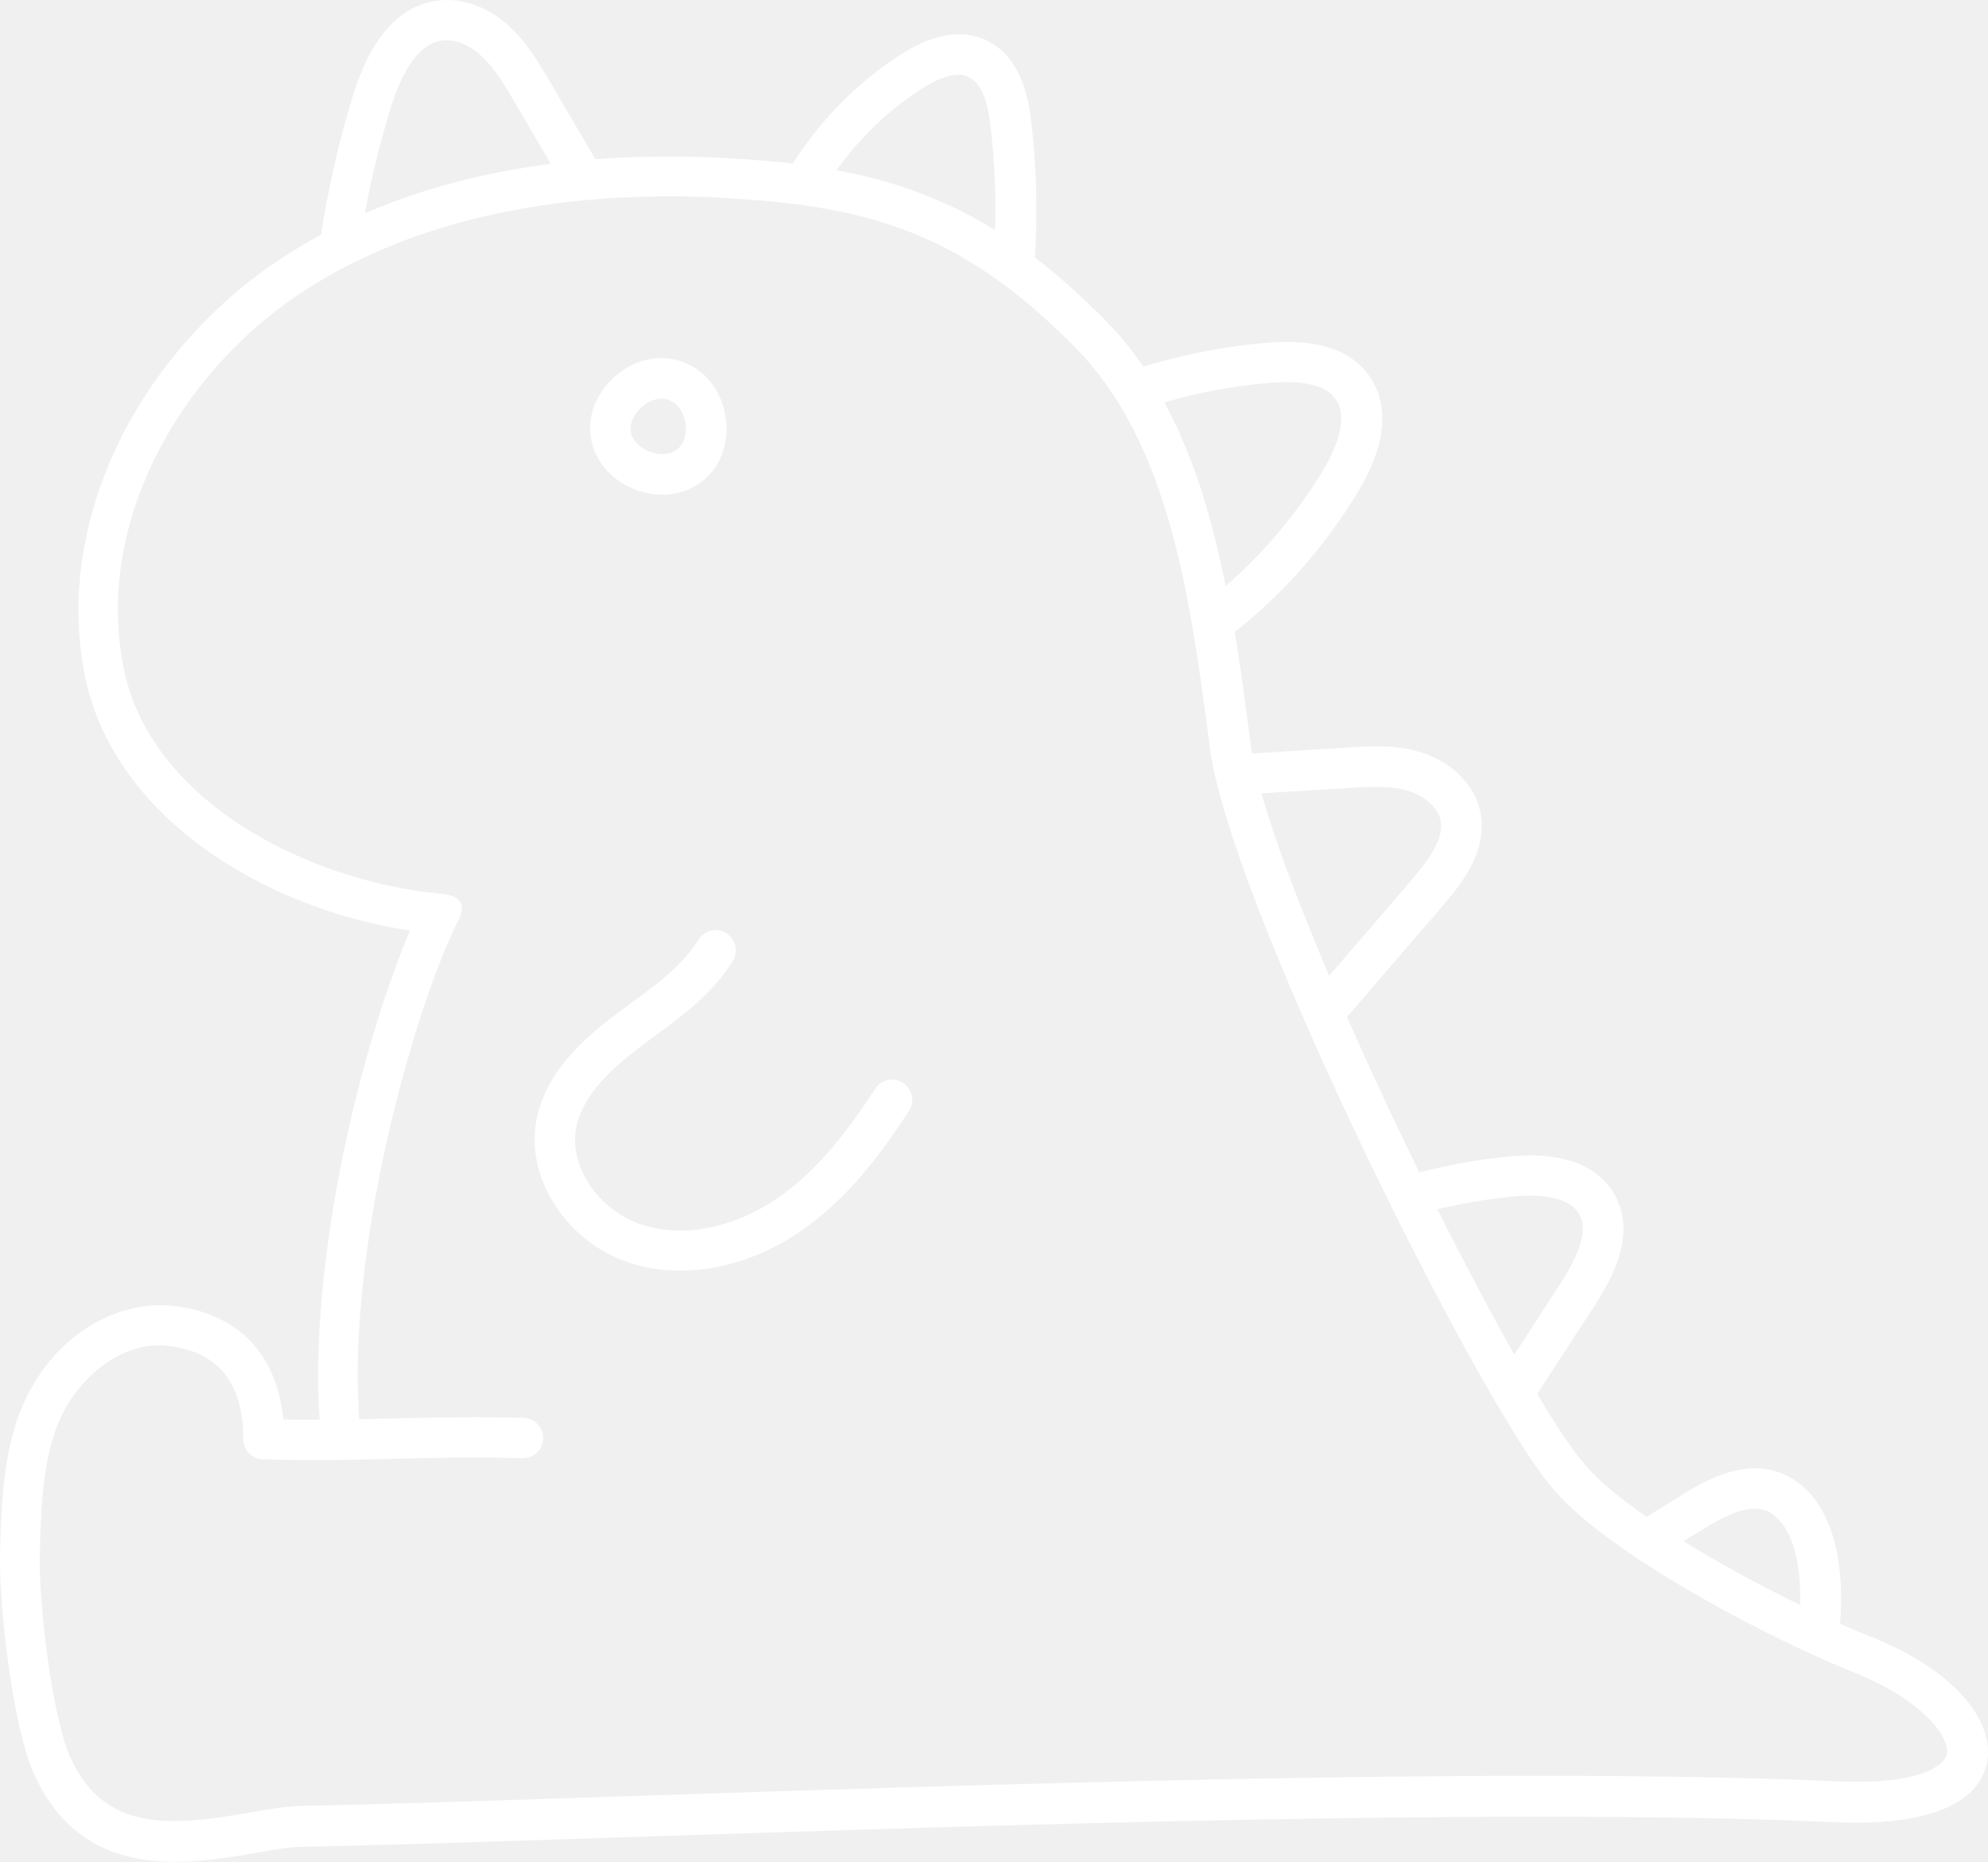
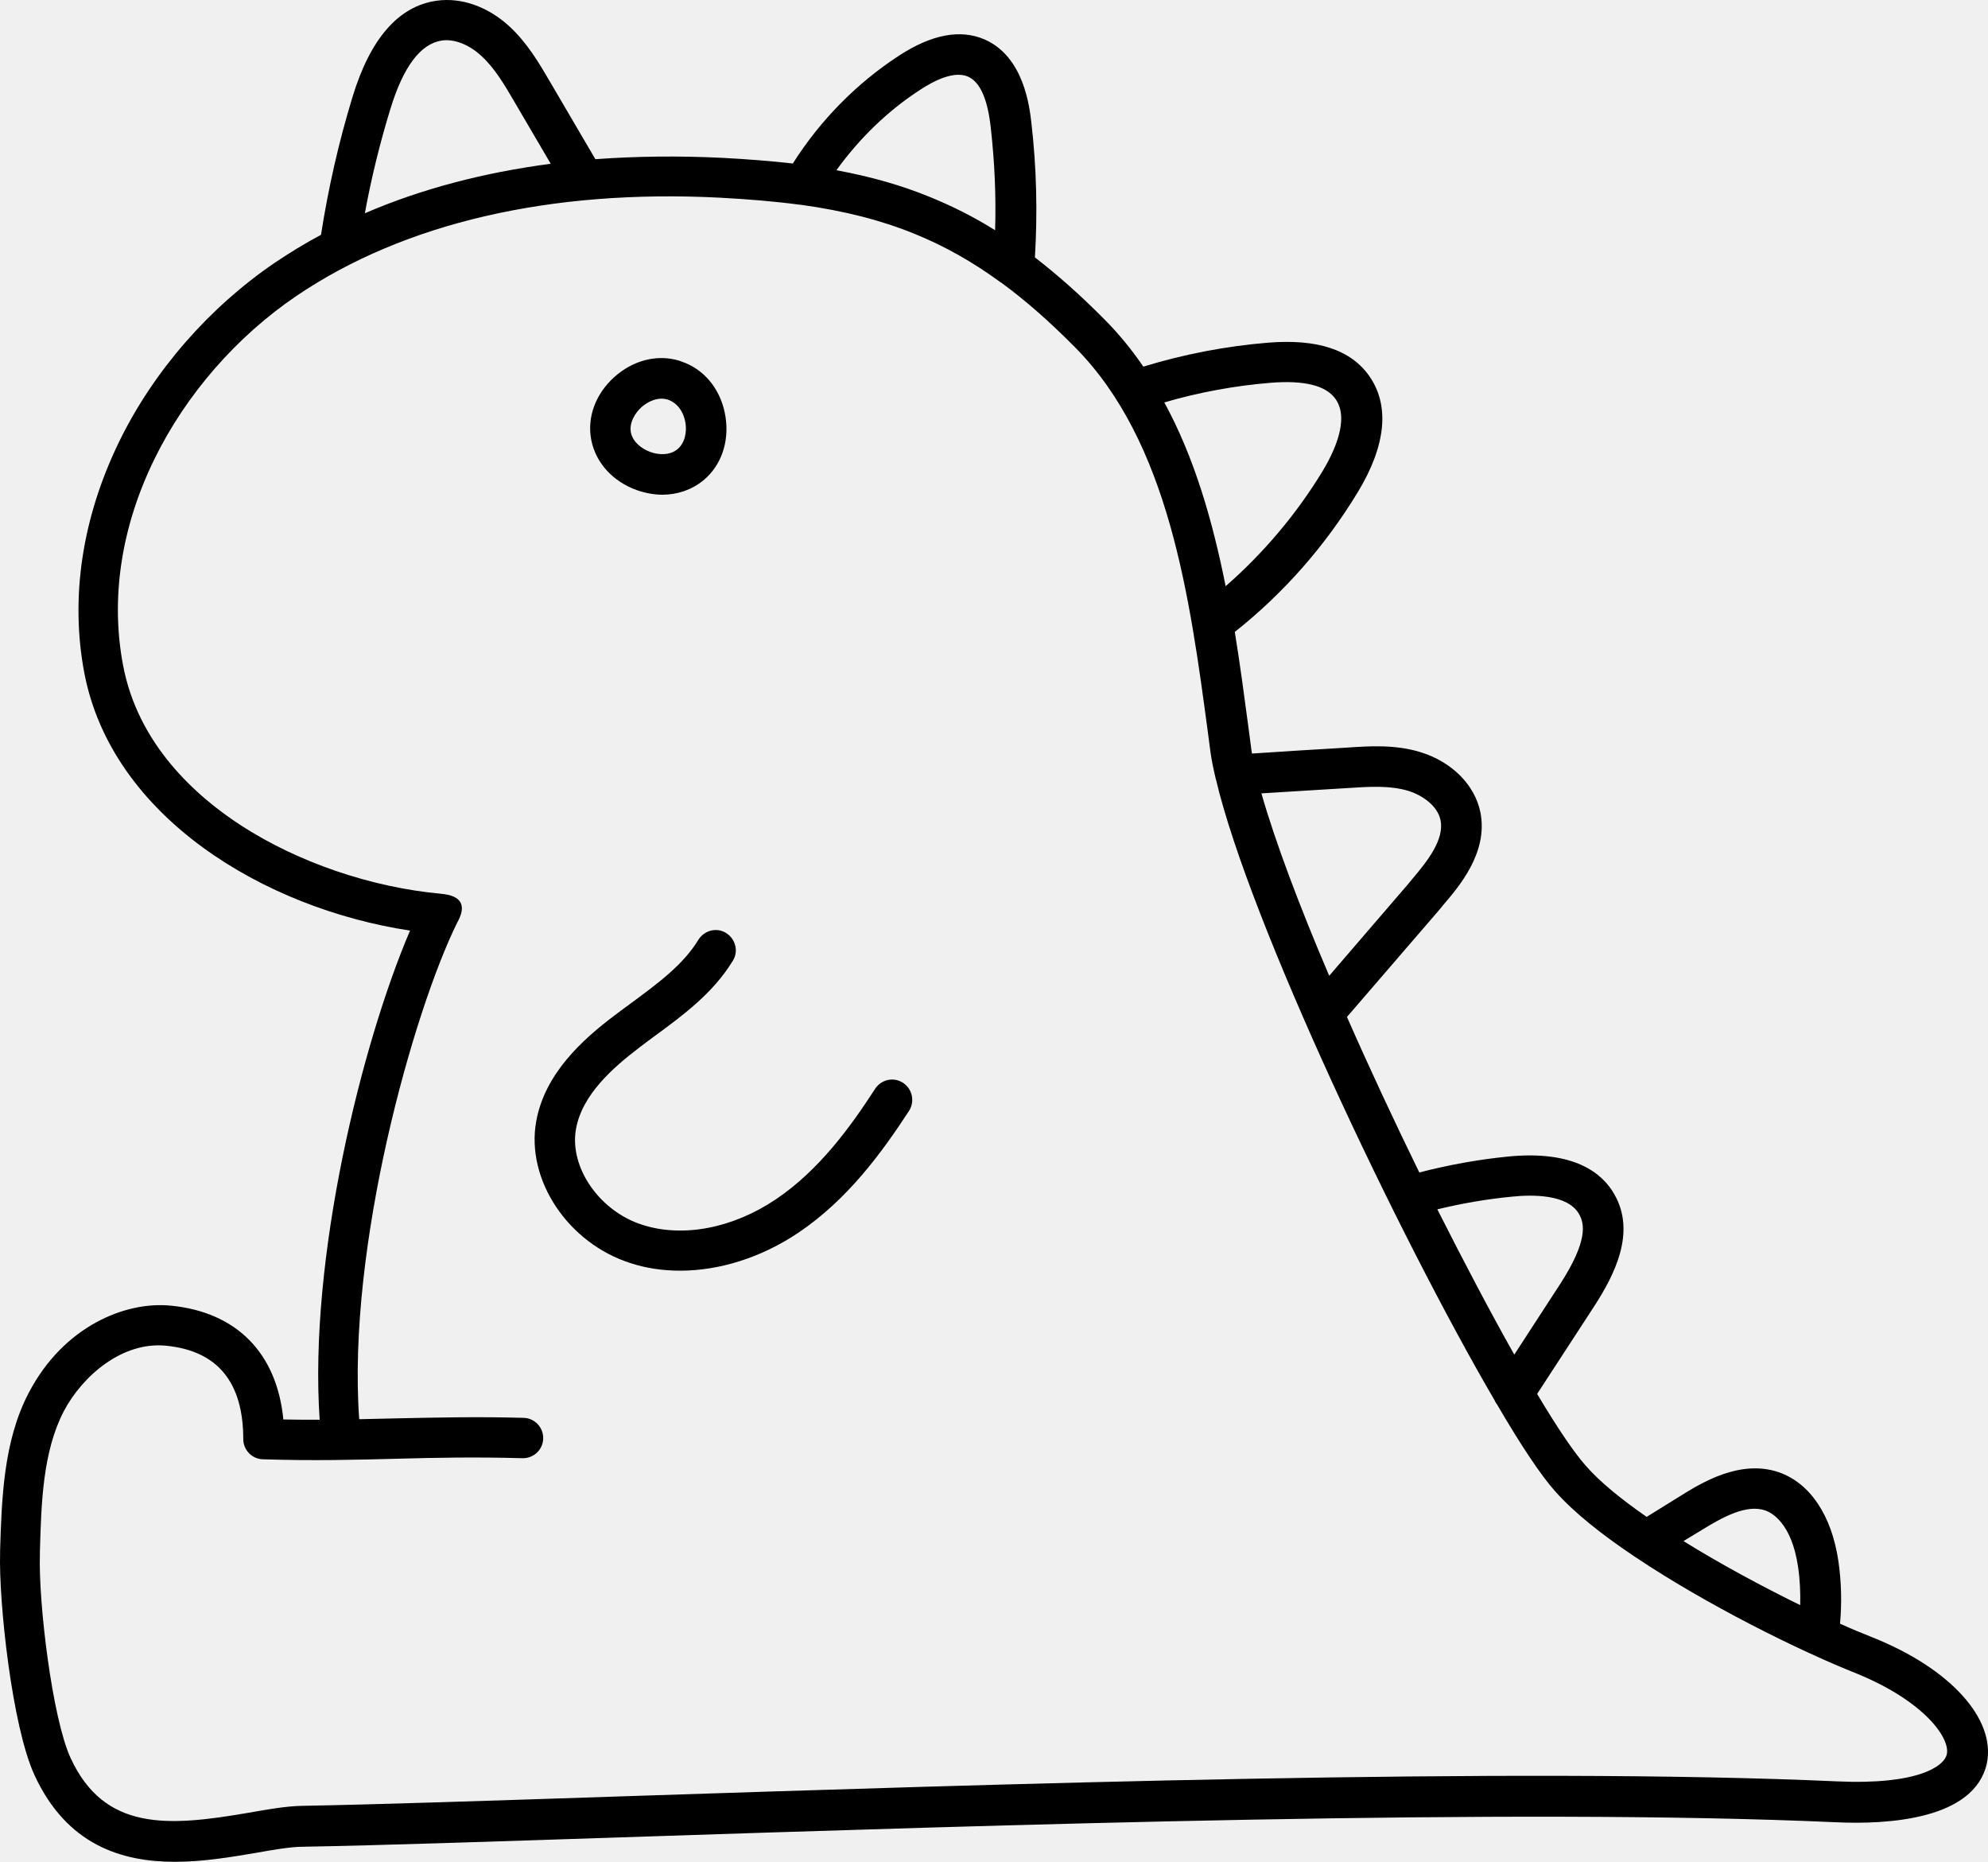
- <svg xmlns="http://www.w3.org/2000/svg" width="615.868" height="576.639" fill="#ffffff" viewBox="0 0 739.042 691.966" version="1.1" xml:space="preserve" id="svg107">
+ <svg xmlns="http://www.w3.org/2000/svg" width="615.868" height="576.639" fill="#000" viewBox="0 0 739.042 691.966" version="1.1" xml:space="preserve" id="svg107">
  <defs id="defs107" />
  <style type="text/css" id="style1">
	.st0{display:none;}
	.st1{display:inline;opacity:0.93;}
	.st2{display:inline;fill:none;stroke:#000000;stroke-width:15;stroke-linecap:round;stroke-linejoin:round;stroke-miterlimit:10;}
	.st3{display:inline;}
	.st4{fill:none;stroke:#000000;stroke-width:15;stroke-linecap:round;stroke-linejoin:round;stroke-miterlimit:10;}
	.st5{display:inline;fill:none;stroke:#1A1D3F;stroke-width:15;stroke-linecap:round;stroke-linejoin:round;stroke-miterlimit:10;}
	.st6{fill:#DDEDE7;}
	.st7{fill:#1A1D3F;}
	.st8{fill:#E9B44D;}
	.st9{fill:#ED644E;}
	.st10{fill:#494EDF;}
	.st11{fill:#3DC5A1;}
	.st12{fill:#F6CEC1;}
	.st13{fill:none;} 
	.st14{fill:none;stroke:#1A1D3F;stroke-width:15;stroke-linecap:round;stroke-linejoin:round;stroke-miterlimit:10;}
	.st15{display:inline;fill:#E9B44D;}
	.st16{fill:#222222;}
	.st17{display:inline;fill:#222222;}
</style>
  <g class="st0" id="stroke" transform="translate(-8.365087,-21.23366)">
    <path class="st2" d="m 293.9,473.8 c -17.9,36.4 -43.7,130 -36.5,195.4" id="path1" />
    <path class="st2" d="m 382.8,275.9 c 11.6,4.8 14.2,23 4.6,30.9 -9.7,7.9 -27,1.7 -29.4,-10.5 -2.4,-12.2 11.2,-24.6 23.1,-21" id="path2" />
    <path class="st2" d="m 325.2,668.6 c -35.8,-1 -60.2,1.6 -96.5,0.4 0,-29.2 -16.5,-40.3 -35.4,-42.2 -18.9,-1.9 -36.7,11.5 -45.5,28.3 -8.8,16.8 -9.3,37.4 -9.8,56.4 -0.5,18.3 4.5,62.5 12.1,79.1 20.5,44.4 68.6,22.6 93.1,22.2 107.5,-2 407.5,-16.4 570.1,-9.1 69.3,3.1 57.4,-35.6 10.9,-54.1 -30,-11.9 -88.7,-42.2 -109.6,-65.9 -28,-31.7 -119,-217.4 -126.3,-271.3 -7.2,-53.9 -14.2,-115.9 -52.5,-154.5 -42.4,-42.6 -76.9,-54.7 -136.9,-57.8 -56.3,-2.9 -115.3,6.1 -161.9,37.8 -46.6,31.7 -78.2,89.4 -67.7,144.8 10.5,55.4 74.1,86.4 124.8,91" id="path3" />
    <path class="st2" d="m 396.8,487.3 c -7.7,12.7 -20.9,21.1 -32.9,30.1 -12,9 -23.8,20.2 -26.4,34.8 -3.4,19 11.2,38.3 29.9,44.2 18.7,5.9 39.8,0.4 56,-10.5 16.2,-11 28.3,-26.8 38.9,-43.1" id="path4" />
    <path class="st2" d="m 256.7,226.1 c 0,0 0,0 0,0 2.6,-18.2 6.7,-36.2 12,-53.8 4.1,-13.4 11.4,-28.6 25.2,-30.6 7.6,-1.1 15.3,2.5 20.9,7.7 5.7,5.2 9.6,11.9 13.5,18.6 6.5,11 12.9,22.1 19.4,33.1" id="path5" />
    <path class="st2" d="m 429.1,202.8 c 9.8,-16.7 23.5,-31.3 39.8,-41.9 7.4,-4.8 16.6,-8.9 24.7,-5.4 9,4 11.8,15.3 12.9,25.1 2,17.4 2.3,35.1 1,52.6" id="path6" />
    <path class="st2" d="m 552.5,279.1 c 16.2,-5.5 33,-8.9 50,-10.3 11.3,-0.9 24.5,0 31,9.2 7.2,10.2 1.9,24.3 -4.6,35 -12.3,20.3 -28.5,38.2 -47.4,52.6" id="path7" />
    <path class="st2" d="m 590,422 c 13.9,-0.9 27.8,-1.7 41.7,-2.6 8.3,-0.5 16.8,-1 24.8,1.4 8,2.4 15.4,8.4 17.1,16.6 2.1,10.4 -5.3,20.1 -12.2,28.2 -12.9,15 -25.8,30 -38.7,45" id="path8" />
    <path class="st2" d="m 654.3,578.6 c 12.3,-3.5 24.8,-6 37.5,-7.3 12,-1.2 26.4,-0.2 32.4,10.2 6.1,10.6 -0.7,23.7 -7.4,34 -7.9,12.1 -15.7,24.2 -23.6,36.3" id="path9" />
    <path class="st2" d="m 742.6,706.7 c 5.6,-3.4 11.1,-6.9 16.7,-10.3 9.2,-5.7 20,-11.5 30.1,-8.1 10.7,3.6 15.6,15.9 17.2,27.1 1.3,8.8 1.2,17.8 0,26.7" id="path10" />
  </g>
  <g id="outline" transform="translate(-130.7651,-134.0337)">
    <path d="m 367.5,316.2 c 3.2,1.1 6.4,1.7 9.5,1.7 5.6,0 10.9,-1.8 15.2,-5.3 6.6,-5.4 9.7,-14.2 8.3,-23.5 -1.4,-9.3 -6.9,-16.8 -14.8,-20.1 -0.4,-0.2 -2,-0.7 -2.4,-0.9 -8.2,-2.5 -17.2,-0.2 -24.2,6.1 -7,6.3 -10.2,15.1 -8.5,23.5 1.7,8.4 8,15.3 16.9,18.5 z m 1.7,-30.8 c 1.9,-1.7 4.7,-3.2 7.5,-3.2 1.6,0 2.8,0.5 3.2,0.7 3.7,1.8 5.2,5.3 5.7,8.4 0.5,3.1 -0.1,7.3 -3,9.7 -2.9,2.4 -7.2,2.1 -10.1,1 -3,-1.1 -6.4,-3.5 -7.2,-7.2 -0.7,-3.7 1.6,-7.3 3.9,-9.4 z m 457.7,457.2 c -3.8,-1.5 -7.9,-3.2 -12.1,-5.1 0.7,-7.8 0.5,-15.6 -0.6,-23.2 -2.5,-17.1 -10.6,-29.1 -22.2,-33.1 -14.4,-4.9 -28.8,4 -36.5,8.8 -4,2.5 -8.1,5 -12.1,7.5 l -0.5,0.3 c -9.5,-6.6 -17.5,-13.1 -22.7,-19.1 -4.4,-5 -10.7,-14.3 -18,-26.6 l 21.1,-32.4 c 7.8,-12 15.7,-27.7 7.6,-41.8 -4.4,-7.8 -14.9,-16.5 -39.7,-14 -11,1.1 -22,3.1 -32.8,5.9 -9.3,-19 -18.5,-38.7 -26.9,-57.8 11.5,-13.3 22.9,-26.6 34.4,-39.9 l 1.3,-1.6 c 5.9,-6.9 16.9,-19.6 13.9,-34.6 -2.1,-10.2 -10.6,-18.7 -22.2,-22.3 -9.4,-2.9 -19,-2.3 -27.5,-1.7 -11.7,0.7 -23.5,1.4 -35.2,2.2 -0.2,-0.9 -0.3,-1.9 -0.4,-2.7 l -0.8,-6.1 c -1.6,-11.9 -3.2,-24.2 -5.2,-36.4 18.3,-14.5 33.6,-32 45.7,-51.9 10.5,-17.3 12,-32.2 4.3,-43.2 -6.9,-9.8 -19.3,-13.9 -37.7,-12.4 -15.7,1.3 -31.3,4.3 -46.3,8.9 -4.3,-6.3 -9.1,-12.2 -14.6,-17.7 -8.8,-8.9 -17.3,-16.4 -25.7,-22.9 1,-16.7 0.6,-33.4 -1.3,-49.9 -0.7,-6.1 -2.8,-24.7 -17.4,-31.1 -9,-3.9 -19.7,-1.9 -31.8,6 -15.7,10.2 -29.3,24 -39.5,40.1 -8,-0.9 -16.7,-1.6 -26.2,-2.1 -16.3,-0.8 -32.1,-0.6 -47.2,0.5 l -4.4,-7.5 c -4.2,-7.2 -8.4,-14.3 -12.6,-21.5 -3.9,-6.7 -8.4,-14.3 -14.9,-20.3 -8,-7.4 -17.9,-10.9 -27.1,-9.6 -14.2,2 -24.7,14.1 -31.3,35.8 -5.1,16.7 -9,33.9 -11.7,51.2 -6,3.2 -11.7,6.7 -17.2,10.4 -24.4,16.6 -45,40.2 -57.8,66.4 -13.8,28.3 -18.3,58 -13,86 10.2,53.5 66.9,87.6 121.1,95.8 -18,42.1 -37.7,121.9 -33.6,181.8 -4.3,0 -8.8,0 -13.5,-0.1 -2.4,-24.6 -17.3,-39.9 -41.8,-42.3 -17,-1.7 -39.9,7.7 -52.8,32.3 -9.5,18 -10.1,39.7 -10.7,58.8 v 0.9 c -0.5,18.1 4.4,64.3 12.8,82.5 12,26 32.4,32.2 52.2,32.2 10.6,0 21.1,-1.8 30,-3.3 6.7,-1.2 13,-2.3 17.8,-2.3 28.2,-0.5 69.9,-1.9 118.3,-3.5 140,-4.6 331.7,-11 451.3,-5.6 19.1,0.9 51.7,-0.9 56.2,-22 3.3,-16.5 -13.7,-35.2 -42.5,-46.7 z m -63.7,-39.8 c 7.8,-4.8 16.7,-9.8 23.8,-7.4 2.3,0.8 9.8,4.6 12.2,21 0.7,4.7 0.9,9.4 0.8,14.2 -14.3,-7 -29.7,-15.3 -43.4,-23.8 2.2,-1.3 4.4,-2.7 6.6,-4 z m -70.5,-124 c 7.6,-0.8 20.9,-1 25.1,6.5 2,3.5 3.4,9.9 -7.2,26.2 l -16.9,26 c -8.8,-15.6 -18.6,-34.2 -28.6,-54 9.1,-2.2 18.3,-3.8 27.6,-4.7 z M 632.2,426.9 c 7.6,-0.5 15.4,-1 22.2,1.1 5.1,1.6 10.8,5.5 11.9,10.9 1.4,7.1 -4.7,15 -10.5,21.8 l -1.3,1.6 c -9.9,11.5 -19.7,22.9 -29.6,34.4 -11.1,-26 -20.1,-49.9 -25.2,-67.8 10.7,-0.7 21.6,-1.3 32.5,-2 z M 603.1,276.3 c 12.5,-1 20.7,1 24.2,6.1 5.3,7.6 -0.8,20 -4.9,26.8 -9.6,15.8 -21.9,30.4 -36,42.7 -4.8,-24 -11.5,-47.6 -22.8,-68.3 13,-3.8 26.2,-6.2 39.5,-7.3 z M 473,167.3 c 5.2,-3.4 12.5,-7 17.6,-4.8 4.5,2 7.3,8.2 8.5,19.1 1.4,12.6 2,25.3 1.6,38 -7.8,-4.9 -15.8,-8.9 -24.1,-12.3 -10.7,-4.4 -22,-7.6 -34.9,-10 8.6,-11.9 19.2,-22.2 31.3,-30 z m -197.1,7.2 c 4.8,-15.7 11.2,-24.2 19.1,-25.4 4.6,-0.7 10.2,1.5 14.8,5.8 4.9,4.5 8.6,10.8 12.1,16.8 4.2,7.2 8.4,14.3 12.6,21.5 l 1,1.7 c -25.1,3.3 -48.3,9.4 -69.1,18.4 2.4,-13.1 5.6,-26.1 9.5,-38.8 z M 854.5,786 c -0.9,4.4 -10.6,11.5 -40.9,10.1 -120.3,-5.4 -312.3,1 -452.5,5.6 -48.3,1.6 -89.9,3 -118,3.5 -5.9,0.1 -12.8,1.3 -20.1,2.6 -29.7,5.1 -53.4,6.9 -66,-20.4 -6.8,-14.8 -12,-57.7 -11.4,-75.8 v -0.9 c 0.5,-18.3 1.1,-37.2 8.9,-52.2 6.8,-12.9 21.6,-26 38.1,-24.3 19,1.9 28.6,13.5 28.6,34.7 0,4 3.2,7.4 7.3,7.5 18.7,0.6 34.4,0.2 49.6,-0.2 14.5,-0.4 29.5,-0.7 46.9,-0.2 0.1,0 0.1,0 0.2,0 4,0 7.4,-3.2 7.5,-7.3 0.1,-4.1 -3.1,-7.6 -7.3,-7.7 -17.8,-0.5 -33,-0.1 -47.7,0.2 -4.4,0.1 -8.9,0.2 -13.4,0.3 -4.6,-64.2 20.3,-151.9 36.4,-184.5 3.5,-6.2 2,-10.1 -6.1,-10.8 -25.9,-2.4 -52.9,-11.6 -74.1,-25.3 -17,-11 -38.5,-30.3 -44,-59.7 -4.7,-24.8 -0.7,-51.3 11.7,-76.6 11.7,-23.9 30.5,-45.5 52.8,-60.6 40,-27.1 94.4,-39.7 157.3,-36.5 11,0.6 20.7,1.4 29.6,2.6 0.1,0 0.2,0 0.3,0 16.6,2.3 30.2,5.8 42.7,10.9 11,4.5 21.4,10.3 31.9,18 0.1,0 0.1,0.1 0.2,0.1 8.9,6.5 17.9,14.4 27.3,23.9 35.1,35.3 42.8,93.1 49.6,144 l 0.8,6.1 c 0.4,3.1 1.1,6.5 2,10.3 0,0.1 0,0.2 0.1,0.3 12.4,52.8 68,169.9 103.6,230.8 0.2,0.6 0.6,1.1 1,1.7 8.7,14.9 16.2,26.2 21.5,32.1 6.8,7.7 17.2,16 29.3,24.1 0.2,0.1 0.4,0.3 0.6,0.4 26.3,17.6 60.4,34.6 82.6,43.4 24.7,10.2 34.4,23.8 33.1,29.8 z M 468.7,546.9 c -10.1,15.5 -22.8,32.9 -41,45.2 -13.8,9.3 -29.4,14.2 -44.1,14.2 -6.4,0 -12.6,-0.9 -18.4,-2.8 -23.3,-7.4 -39,-31 -35.1,-52.7 3.2,-17.8 17.3,-30.5 29.3,-39.5 1.9,-1.4 3.8,-2.9 5.8,-4.3 10,-7.4 19.5,-14.3 25.2,-23.7 2.2,-3.5 6.8,-4.7 10.3,-2.5 3.5,2.2 4.7,6.8 2.5,10.3 -7.3,12 -18.4,20.2 -29.2,28.1 -1.9,1.4 -3.8,2.8 -5.6,4.2 -9.7,7.4 -21.2,17.4 -23.5,30.2 -2.6,14.3 8.8,30.7 24.8,35.7 15.1,4.8 33.6,1.2 49.6,-9.6 16,-10.8 27.6,-26.8 36.8,-41 2.3,-3.5 6.9,-4.5 10.4,-2.2 3.5,2.3 4.4,7 2.2,10.4 z" id="path11" />
  </g>
  <g class="st0" id="flat" transform="translate(-8.365087,-21.23366)">
    <g class="st3" id="g93">
      <g id="g60">
        <g id="g19">
          <g id="g18">
            <g id="g17">
              <g id="g16">
                <g id="g15">
                  <g id="g14">
                    <g id="g13">
                      <g id="g12">
                        <path class="st8" d="m 316.3,148.2 c -5.6,-5.2 -13.3,-8.8 -20.9,-7.8 -13.9,1.9 -21.2,17.1 -25.4,30.5 -5.5,17.6 -9.6,36.4 -12.3,54.6 0,0.7 91.8,-24.7 91.8,-24.7 -6.4,-11.1 -13.4,-22.9 -19.8,-34 -3.8,-6.6 -7.7,-13.3 -13.4,-18.6 z" id="path12" />
                      </g>
                    </g>
                  </g>
                </g>
              </g>
            </g>
          </g>
        </g>
        <g id="g27">
          <g id="g26">
            <g id="g25">
              <g id="g24">
                <g id="g23">
                  <g id="g22">
                    <g id="g21">
                      <g id="g20">
                        <path class="st8" d="m 495,155.4 c -8,-3.5 -17.3,0.5 -24.7,5.3 -16.3,10.5 -30.7,25.5 -40.6,42.2 l 78.9,30.2 c 1.4,-17.5 1.2,-35.1 -0.7,-52.6 -1.1,-9.8 -3.8,-21.1 -12.9,-25.1 z" id="path19" />
                      </g>
                    </g>
                  </g>
                </g>
              </g>
            </g>
          </g>
        </g>
        <g id="g35">
          <g id="g34">
            <g id="g33">
              <g id="g32">
                <g id="g31">
                  <g id="g30">
                    <g id="g29">
                      <g id="g28">
                        <path class="st8" d="m 629.6,313.5 c 6.5,-10.6 11.9,-24.7 4.8,-35 -6.5,-9.3 -19.7,-10.2 -30.9,-9.4 -17,1.3 -34.7,4.7 -50.9,10.1 l 29,87.1 c 19,-14.2 35.5,-32.6 48,-52.8 z" id="path27" />
                      </g>
                    </g>
                  </g>
                </g>
              </g>
            </g>
          </g>
        </g>
        <g id="g43">
          <g id="g42">
            <g id="g41">
              <g id="g40">
                <g id="g39">
                  <g id="g38">
                    <g id="g37">
                      <g id="g36">
                        <path class="st8" d="m 673.6,438.2 c -1.6,-8.2 -9,-14.2 -17,-16.7 -8,-2.5 -16.5,-2 -24.8,-1.6 -13.9,0.8 -27.8,1.6 -41.7,2.4 -2.4,34.3 11.3,62.9 32.2,88.8 13,-14.9 26,-29.8 38.9,-44.8 7,-8 14.5,-17.7 12.4,-28.1 z" id="path35" />
                      </g>
                    </g>
                  </g>
                </g>
              </g>
            </g>
          </g>
        </g>
        <g id="g51">
          <g id="g50">
            <g id="g49">
              <g id="g48">
                <g id="g47">
                  <g id="g46">
                    <g id="g45">
                      <g id="g44">
                        <path class="st8" d="m 691.2,572.1 c -12.7,1.2 -25.3,3.6 -37.6,7.1 l 38.6,73.5 c 7.9,-12.1 15.8,-24.1 23.8,-36.2 6.7,-10.2 13.6,-23.3 7.6,-34 -5.9,-10.4 -20.4,-11.5 -32.4,-10.4 z" id="path43" />
                      </g>
                    </g>
                  </g>
                </g>
              </g>
            </g>
          </g>
        </g>
        <g id="g59">
          <g id="g58">
            <g id="g57">
              <g id="g56">
                <g id="g55">
                  <g id="g54">
                    <g id="g53">
                      <g id="g52">
                        <path class="st8" d="m 805.3,716.8 c -1.6,-11.2 -6.4,-23.5 -17.1,-27.2 -10.2,-3.5 -21,2.3 -30.2,7.9 -5.6,3.4 -11.2,6.8 -16.7,10.2 l 63.9,35.7 c 1.2,-8.8 1.3,-17.8 0.1,-26.6 z" id="path51" />
                      </g>
                    </g>
                  </g>
                </g>
              </g>
            </g>
          </g>
        </g>
      </g>
      <g id="g68">
        <g id="g67">
          <g id="g66">
            <g id="g65">
              <g id="g64">
                <g id="g63">
                  <g id="g62">
                    <g id="g61">
                      <path class="st11" d="m 228.6,669 c 0,-29.2 -16.5,-40.3 -35.4,-42.2 -18.9,-1.9 -36.7,11.5 -45.5,28.3 -8.8,16.8 -9.3,37.4 -9.8,56.4 -0.5,18.3 4.5,62.5 12.1,79.1 20.5,44.4 68.6,22.6 93.1,22.2 107.5,-2 407.5,-16.4 570.1,-9.1 69.3,3.1 57.4,-35.6 10.9,-54.1 -30,-11.9 -88.7,-42.2 -109.6,-65.9 C 686.5,652 595.5,466.3 588.2,412.4 581,358.5 574,296.5 535.7,257.9 493.3,215.3 458.8,203.2 398.8,200.1 c -56.3,-2.9 -115.3,6.1 -161.9,37.8 -46.6,31.7 -78.2,89.4 -67.7,144.8 10.5,55.4 74.1,86.4 124.8,91 -17.9,36.4 -43.7,130 -36.5,195.4 z" id="path60" />
                    </g>
                  </g>
                </g>
              </g>
            </g>
          </g>
        </g>
      </g>
      <g id="g76">
        <g id="g75">
          <g id="g74">
            <g id="g73">
              <g id="g72">
                <g id="g71">
                  <g id="g70">
                    <g id="g69">
                      <path class="st7" d="m 382.8,275.9 -1.7,-0.6 c -12,-3.6 -25.6,8.7 -23.1,21 2.4,12.3 19.7,18.5 29.4,10.5 9.7,-7.9 7,-26.1 -4.6,-30.9 z" id="path68" />
                    </g>
                  </g>
                </g>
              </g>
            </g>
          </g>
        </g>
      </g>
      <g id="g84">
        <g id="g83">
          <g id="g82">
            <g id="g81">
              <g id="g80">
                <g id="g79">
                  <g id="g78">
                    <g id="g77">
                      <path class="st7" d="m 383.6,606.3 c -6.4,0 -12.6,-0.9 -18.4,-2.8 -23.3,-7.4 -39,-31 -35.1,-52.7 3.2,-17.8 17.3,-30.5 29.3,-39.5 1.9,-1.4 3.8,-2.9 5.8,-4.3 10,-7.4 19.5,-14.3 25.2,-23.7 2.2,-3.5 6.8,-4.7 10.3,-2.5 3.5,2.2 4.7,6.8 2.5,10.3 -7.3,12 -18.4,20.2 -29.2,28.1 -1.9,1.4 -3.8,2.8 -5.6,4.2 -9.7,7.4 -21.2,17.4 -23.5,30.2 -2.6,14.3 8.8,30.7 24.8,35.7 15.1,4.8 33.6,1.2 49.6,-9.6 16,-10.8 27.6,-26.8 36.8,-41 2.3,-3.5 6.9,-4.5 10.4,-2.2 3.5,2.3 4.5,6.9 2.2,10.4 -10.1,15.5 -22.8,32.9 -41,45.2 -13.8,9.4 -29.4,14.2 -44.1,14.2 z" id="path76" />
                    </g>
                  </g>
                </g>
              </g>
            </g>
          </g>
        </g>
      </g>
      <g id="g92">
        <g id="g91">
          <g id="g90">
            <g id="g89">
              <g id="g88">
                <g id="g87">
                  <g id="g86">
                    <g id="g85">
                      <path class="st7" d="m 257.4,676.7 c -4.1,0 -7.4,-3.3 -7.5,-7.4 -0.1,-4.1 3.3,-7.5 7.4,-7.6 6.8,-0.1 13,-0.2 19,-0.3 14.4,-0.3 28.1,-0.6 49,-0.3 4.1,0.1 7.5,3.5 7.4,7.6 -0.1,4.1 -3.4,7.4 -7.5,7.4 0,0 -0.1,0 -0.1,0 -20.7,-0.3 -34.2,0 -48.5,0.3 -6,0.1 -12.2,0.2 -19.2,0.3 0.1,0 0,0 0,0 z" id="path84" />
                    </g>
                  </g>
                </g>
              </g>
            </g>
          </g>
        </g>
      </g>
    </g>
  </g>
  <g class="st0" id="colored_x5F_line" transform="translate(-8.365087,-21.23366)">
    <g class="st3" id="g95">
      <g id="g94">
        <path class="st8" d="m 228.6,669 c 0,-29.2 -16.5,-40.3 -35.4,-42.2 -18.9,-1.9 -36.7,11.5 -45.5,28.3 -8.8,16.8 -9.3,37.4 -9.8,56.4 -0.5,18.3 4.5,62.5 12.1,79.1 20.5,44.4 68.6,22.6 93.1,22.2 107.5,-2 407.5,-16.4 570.1,-9.1 69.3,3.1 57.4,-35.6 10.9,-54.1 -30,-11.9 -88.7,-42.2 -109.6,-65.9 C 686.5,652 595.5,466.3 588.2,412.4 581,358.5 574,296.5 535.7,257.9 493.3,215.3 458.8,203.2 398.8,200.1 c -56.3,-2.9 -115.3,6.1 -161.9,37.8 -46.6,31.7 -78.2,89.4 -67.7,144.8 10.5,55.4 74.1,86.4 124.8,91 -17.9,36.4 -43.7,130 -36.5,195.4 z" id="path93" />
      </g>
    </g>
    <g class="st3" id="g97">
      <g id="g96">
        <path class="st16" d="m 382.8,275.9 -1.7,-0.6 c -12,-3.6 -25.6,8.7 -23.1,21 2.4,12.3 19.7,18.5 29.4,10.5 9.7,-7.9 7,-26.1 -4.6,-30.9 z" id="path95" />
      </g>
    </g>
    <g class="st3" id="g99">
      <g id="g98">
        <path class="st16" d="m 383.6,606.3 c -6.4,0 -12.6,-0.9 -18.4,-2.8 -23.3,-7.4 -39,-31 -35.1,-52.7 3.2,-17.8 17.3,-30.5 29.3,-39.5 1.9,-1.4 3.8,-2.9 5.8,-4.3 10,-7.4 19.5,-14.3 25.2,-23.7 2.2,-3.5 6.8,-4.7 10.3,-2.5 3.5,2.2 4.7,6.8 2.5,10.3 -7.3,12 -18.4,20.2 -29.2,28.1 -1.9,1.4 -3.8,2.8 -5.6,4.2 -9.7,7.4 -21.2,17.4 -23.5,30.2 -2.6,14.3 8.8,30.7 24.8,35.7 15.1,4.8 33.6,1.2 49.6,-9.6 16,-10.8 27.6,-26.8 36.8,-41 2.3,-3.5 6.9,-4.5 10.4,-2.2 3.5,2.3 4.5,6.9 2.2,10.4 -10.1,15.5 -22.8,32.9 -41,45.2 -13.8,9.4 -29.4,14.2 -44.1,14.2 z" id="path97" />
      </g>
    </g>
    <g class="st3" id="g101">
      <g id="g100">
        <path class="st16" d="m 257.4,676.7 c -4.1,0 -7.4,-3.3 -7.5,-7.4 -0.1,-4.1 3.3,-7.5 7.4,-7.6 6.8,-0.1 13,-0.2 19,-0.3 14.4,-0.3 28.1,-0.6 49,-0.3 4.1,0.1 7.5,3.5 7.4,7.6 -0.1,4.1 -3.4,7.4 -7.5,7.4 0,0 -0.1,0 -0.1,0 -20.7,-0.3 -34.2,0 -48.5,0.3 -6,0.1 -12.2,0.2 -19.2,0.3 0.1,0 0,0 0,0 z" id="path99" />
      </g>
    </g>
    <g class="st3" id="g102">
      <path class="st16" d="m 256.7,233.6 c -4.1,0 -7.5,-3.4 -7.5,-7.5 v 0 c 0,-0.4 0,-0.7 0.1,-1.1 2.7,-18.5 6.8,-37 12.3,-54.9 6.6,-21.8 17.2,-33.8 31.3,-35.8 9.2,-1.3 19.1,2.2 27.1,9.6 6.5,6 11,13.6 14.9,20.3 4.2,7.2 8.4,14.3 12.6,21.5 l 6.8,11.6 c 2.1,3.6 0.9,8.2 -2.7,10.3 -3.6,2.1 -8.2,0.9 -10.3,-2.7 l -6.8,-11.6 c -4.2,-7.2 -8.4,-14.3 -12.6,-21.5 -3.6,-6.1 -7.2,-12.3 -12.1,-16.8 -4.6,-4.3 -10.2,-6.4 -14.8,-5.8 -7.9,1.1 -14.3,9.7 -19.1,25.4 -5.2,17.2 -9.2,34.9 -11.8,52.6 -0.5,3.6 -3.6,6.4 -7.4,6.4 z" id="path101" />
    </g>
    <g class="st3" id="g103">
      <path class="st16" d="m 507.5,240.8 c -0.2,0 -0.4,0 -0.6,0 -4.1,-0.3 -7.2,-3.9 -6.9,-8 1.3,-17.1 1,-34.3 -1,-51.2 -1.2,-10.9 -4,-17.1 -8.5,-19.1 -5,-2.2 -12.4,1.4 -17.6,4.8 -15.1,9.9 -28.1,23.5 -37.4,39.4 -2.1,3.6 -6.7,4.8 -10.3,2.7 -3.6,-2.1 -4.8,-6.7 -2.7,-10.3 10.5,-17.9 25.1,-33.2 42.2,-44.3 12.1,-7.9 22.8,-9.9 31.8,-6 14.6,6.4 16.7,25 17.4,31.1 2,17.8 2.4,36 1,54 -0.2,3.9 -3.5,6.9 -7.4,6.9 z" id="path102" />
    </g>
    <g class="st3" id="g104">
      <path class="st16" d="m 581.5,373.1 c -2.3,0 -4.5,-1 -6,-3 -2.5,-3.3 -1.9,-8 1.4,-10.5 18.1,-13.7 33.8,-31.2 45.6,-50.5 4.1,-6.8 10.2,-19.2 4.9,-26.8 -3.5,-5 -11.7,-7.1 -24.2,-6.1 -16.4,1.3 -32.6,4.7 -48.3,10 -3.9,1.3 -8.2,-0.8 -9.5,-4.7 -1.3,-3.9 0.8,-8.2 4.7,-9.5 16.8,-5.7 34.2,-9.3 51.8,-10.7 18.5,-1.5 30.8,2.6 37.7,12.4 7.7,11 6.2,25.9 -4.3,43.2 -12.9,21.2 -29.5,39.6 -49.3,54.7 -1.4,1 -2.9,1.5 -4.5,1.5 z" id="path103" />
    </g>
    <g class="st3" id="g105">
      <path class="st16" d="m 622.7,518.1 c -1.7,0 -3.5,-0.6 -4.9,-1.8 -3.1,-2.7 -3.5,-7.4 -0.8,-10.6 12.5,-14.5 24.9,-28.9 37.4,-43.4 l 1.3,-1.6 c 5.9,-6.8 12,-14.7 10.5,-21.8 -1.1,-5.4 -6.8,-9.4 -11.9,-10.9 -6.8,-2.1 -14.6,-1.6 -22.2,-1.1 -13.9,0.8 -27.8,1.7 -41.7,2.6 -4.2,0.2 -7.7,-2.9 -7.9,-7 -0.2,-4.1 2.9,-7.7 7,-7.9 13.9,-0.9 27.8,-1.7 41.7,-2.6 8.5,-0.5 18.1,-1.1 27.5,1.7 11.6,3.5 20.1,12.1 22.2,22.3 3,14.9 -8,27.7 -13.9,34.6 l -1.3,1.6 c -12.5,14.5 -24.9,28.9 -37.4,43.4 -1.4,1.6 -3.5,2.5 -5.6,2.5 z" id="path104" />
    </g>
    <g class="st3" id="g106">
      <path class="st16" d="m 693.3,659.4 c -1.4,0 -2.8,-0.4 -4.1,-1.2 -3.5,-2.3 -4.5,-6.9 -2.2,-10.4 l 23.6,-36.3 c 10.6,-16.3 9.2,-22.8 7.2,-26.2 -4.3,-7.5 -17.6,-7.3 -25.1,-6.5 -12.2,1.3 -24.4,3.6 -36.2,7 -4,1.1 -8.1,-1.2 -9.3,-5.1 -1.1,-4 1.2,-8.1 5.1,-9.3 12.7,-3.6 25.8,-6.2 38.8,-7.5 24.8,-2.6 35.2,6.2 39.7,14 8.1,14.2 0.2,29.8 -7.6,41.8 L 699.6,656 c -1.4,2.2 -3.8,3.4 -6.3,3.4 z" id="path105" />
    </g>
    <g class="st3" id="g107">
      <path class="st16" d="m 806.7,749.5 c -0.4,0 -0.7,0 -1.1,-0.1 -4.1,-0.6 -7,-4.4 -6.4,-8.5 1.2,-8.2 1.2,-16.5 0,-24.5 -2.4,-16.5 -10,-20.3 -12.2,-21 -7.1,-2.4 -16,2.5 -23.8,7.4 -4,2.5 -8,5 -12.1,7.5 l -4.6,2.9 c -3.5,2.2 -8.1,1.1 -10.3,-2.4 -2.2,-3.5 -1.1,-8.1 2.4,-10.3 l 4.6,-2.9 c 4,-2.5 8.1,-5 12.1,-7.5 7.7,-4.8 22.1,-13.7 36.5,-8.8 11.7,4 19.8,16 22.2,33.1 1.4,9.4 1.4,19.1 0,28.8 -0.5,3.6 -3.7,6.3 -7.3,6.3 z" id="path106" />
    </g>
  </g>
</svg>
